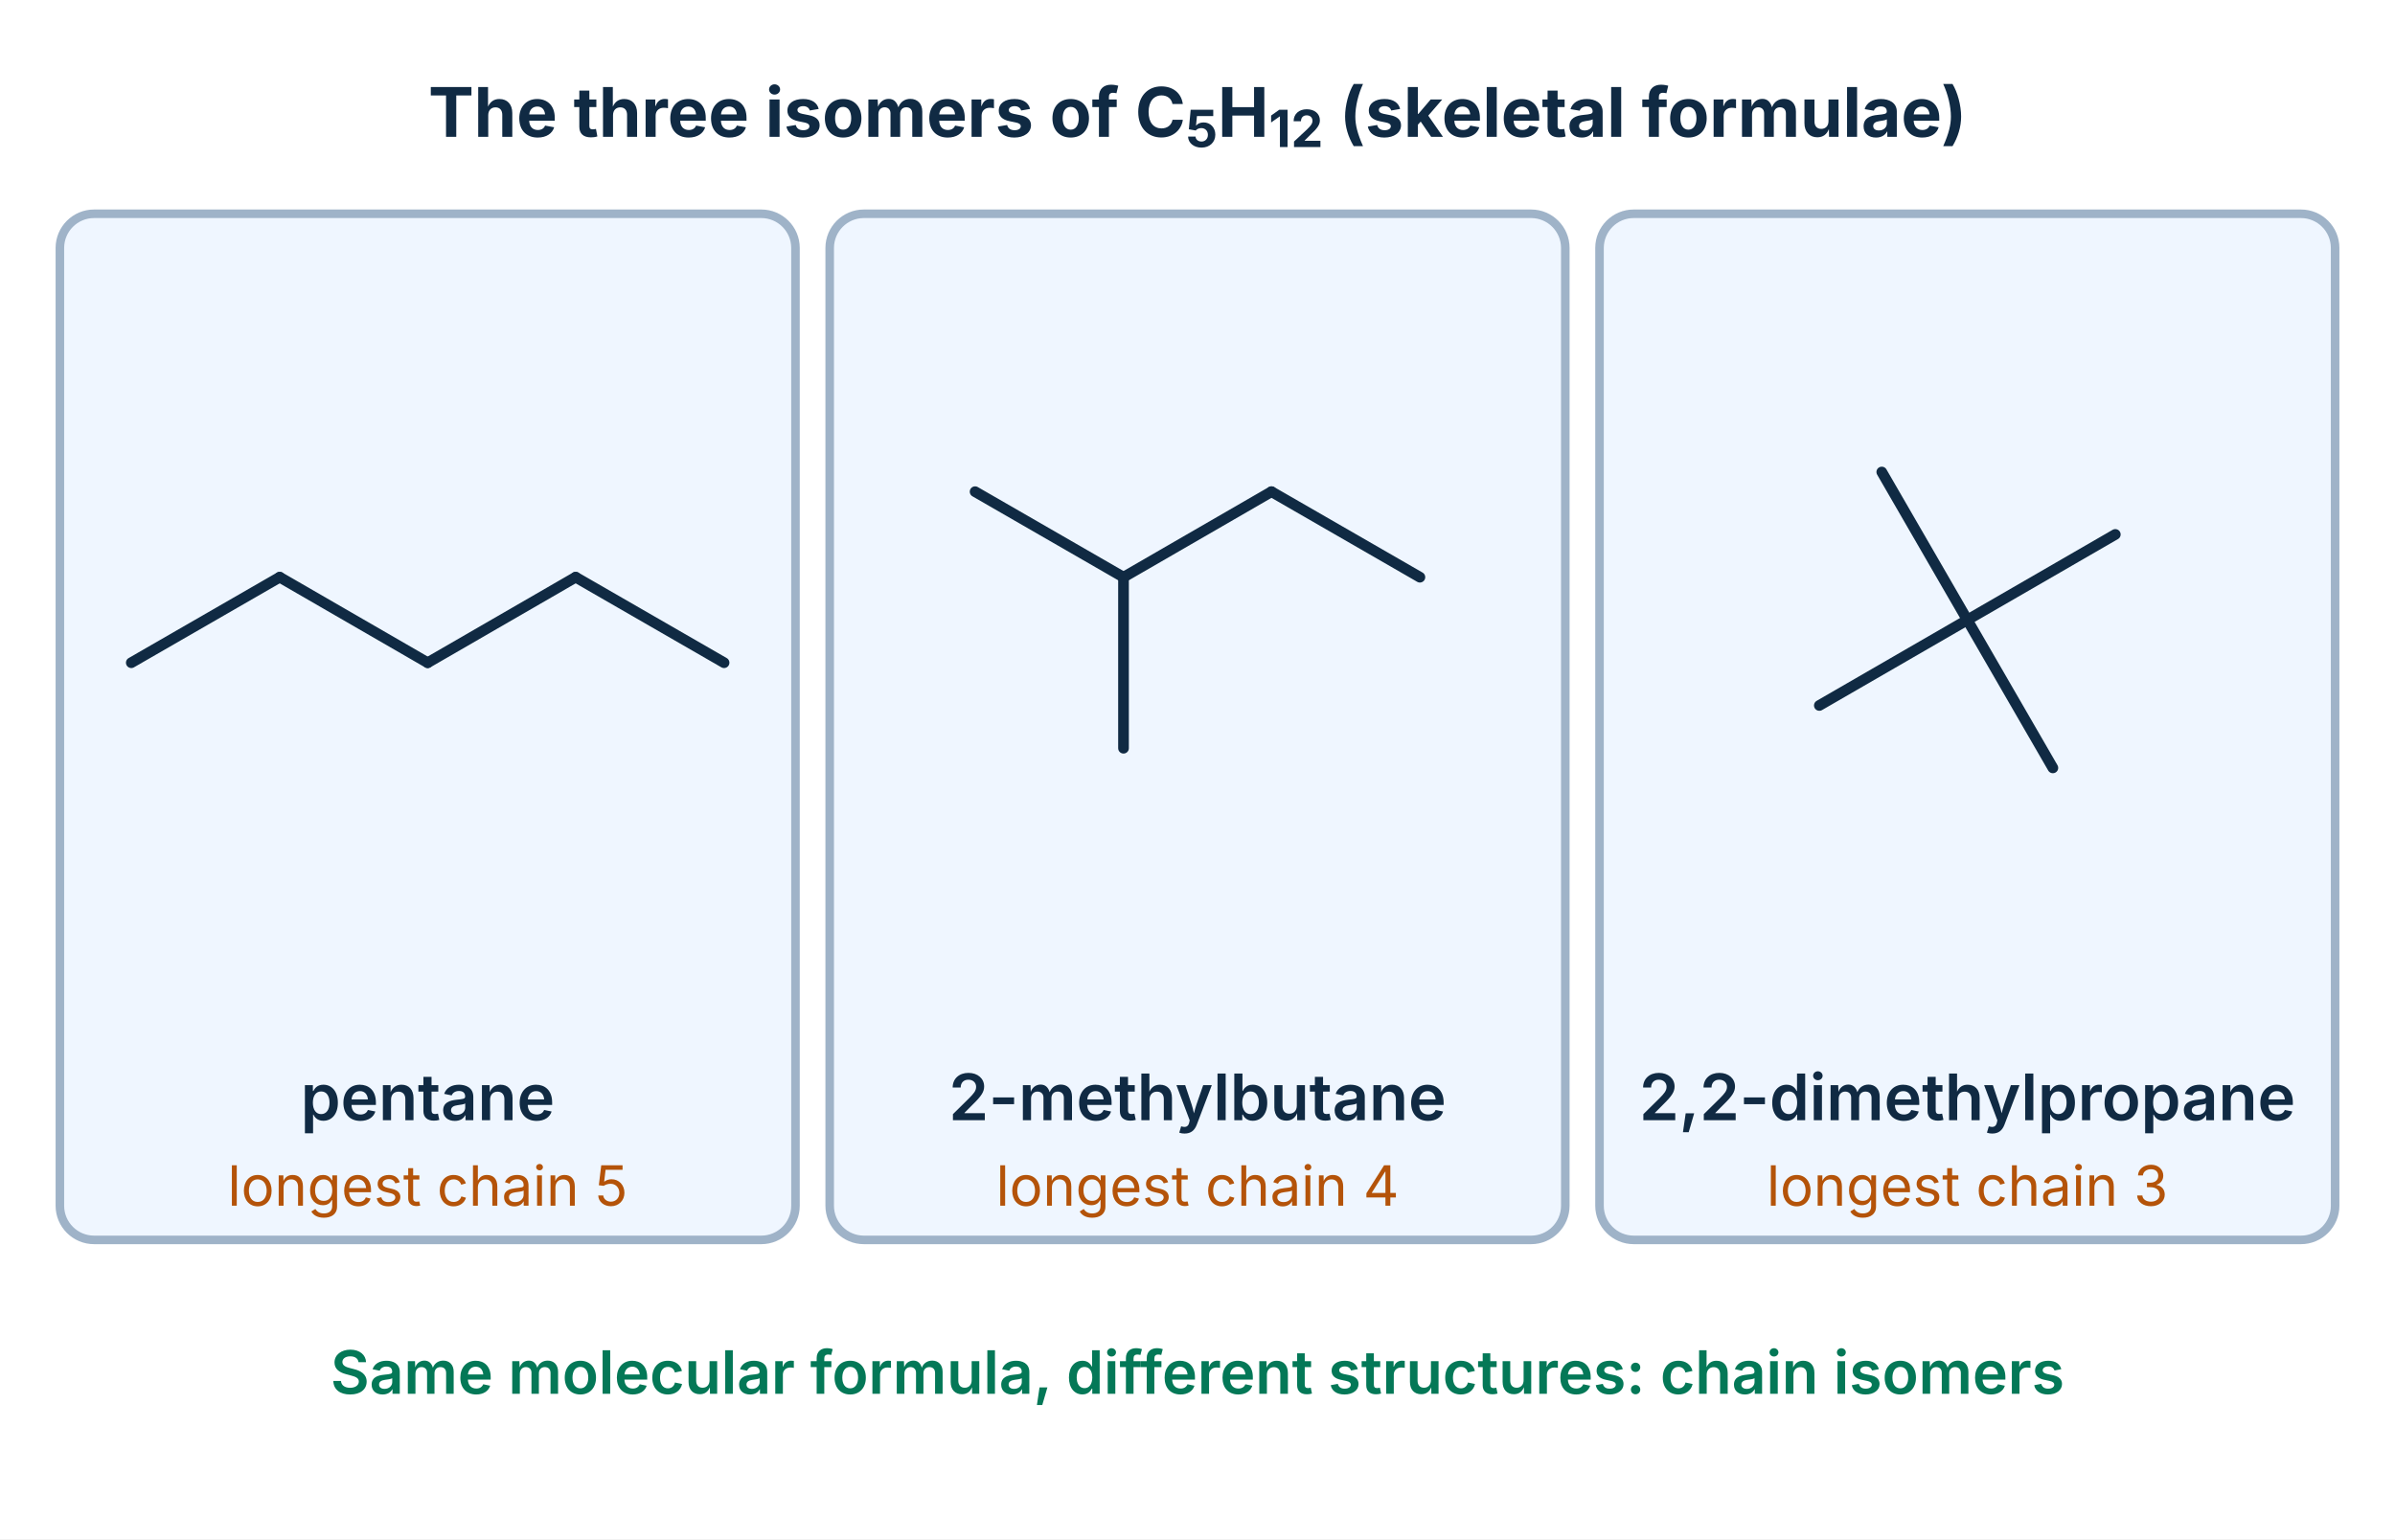
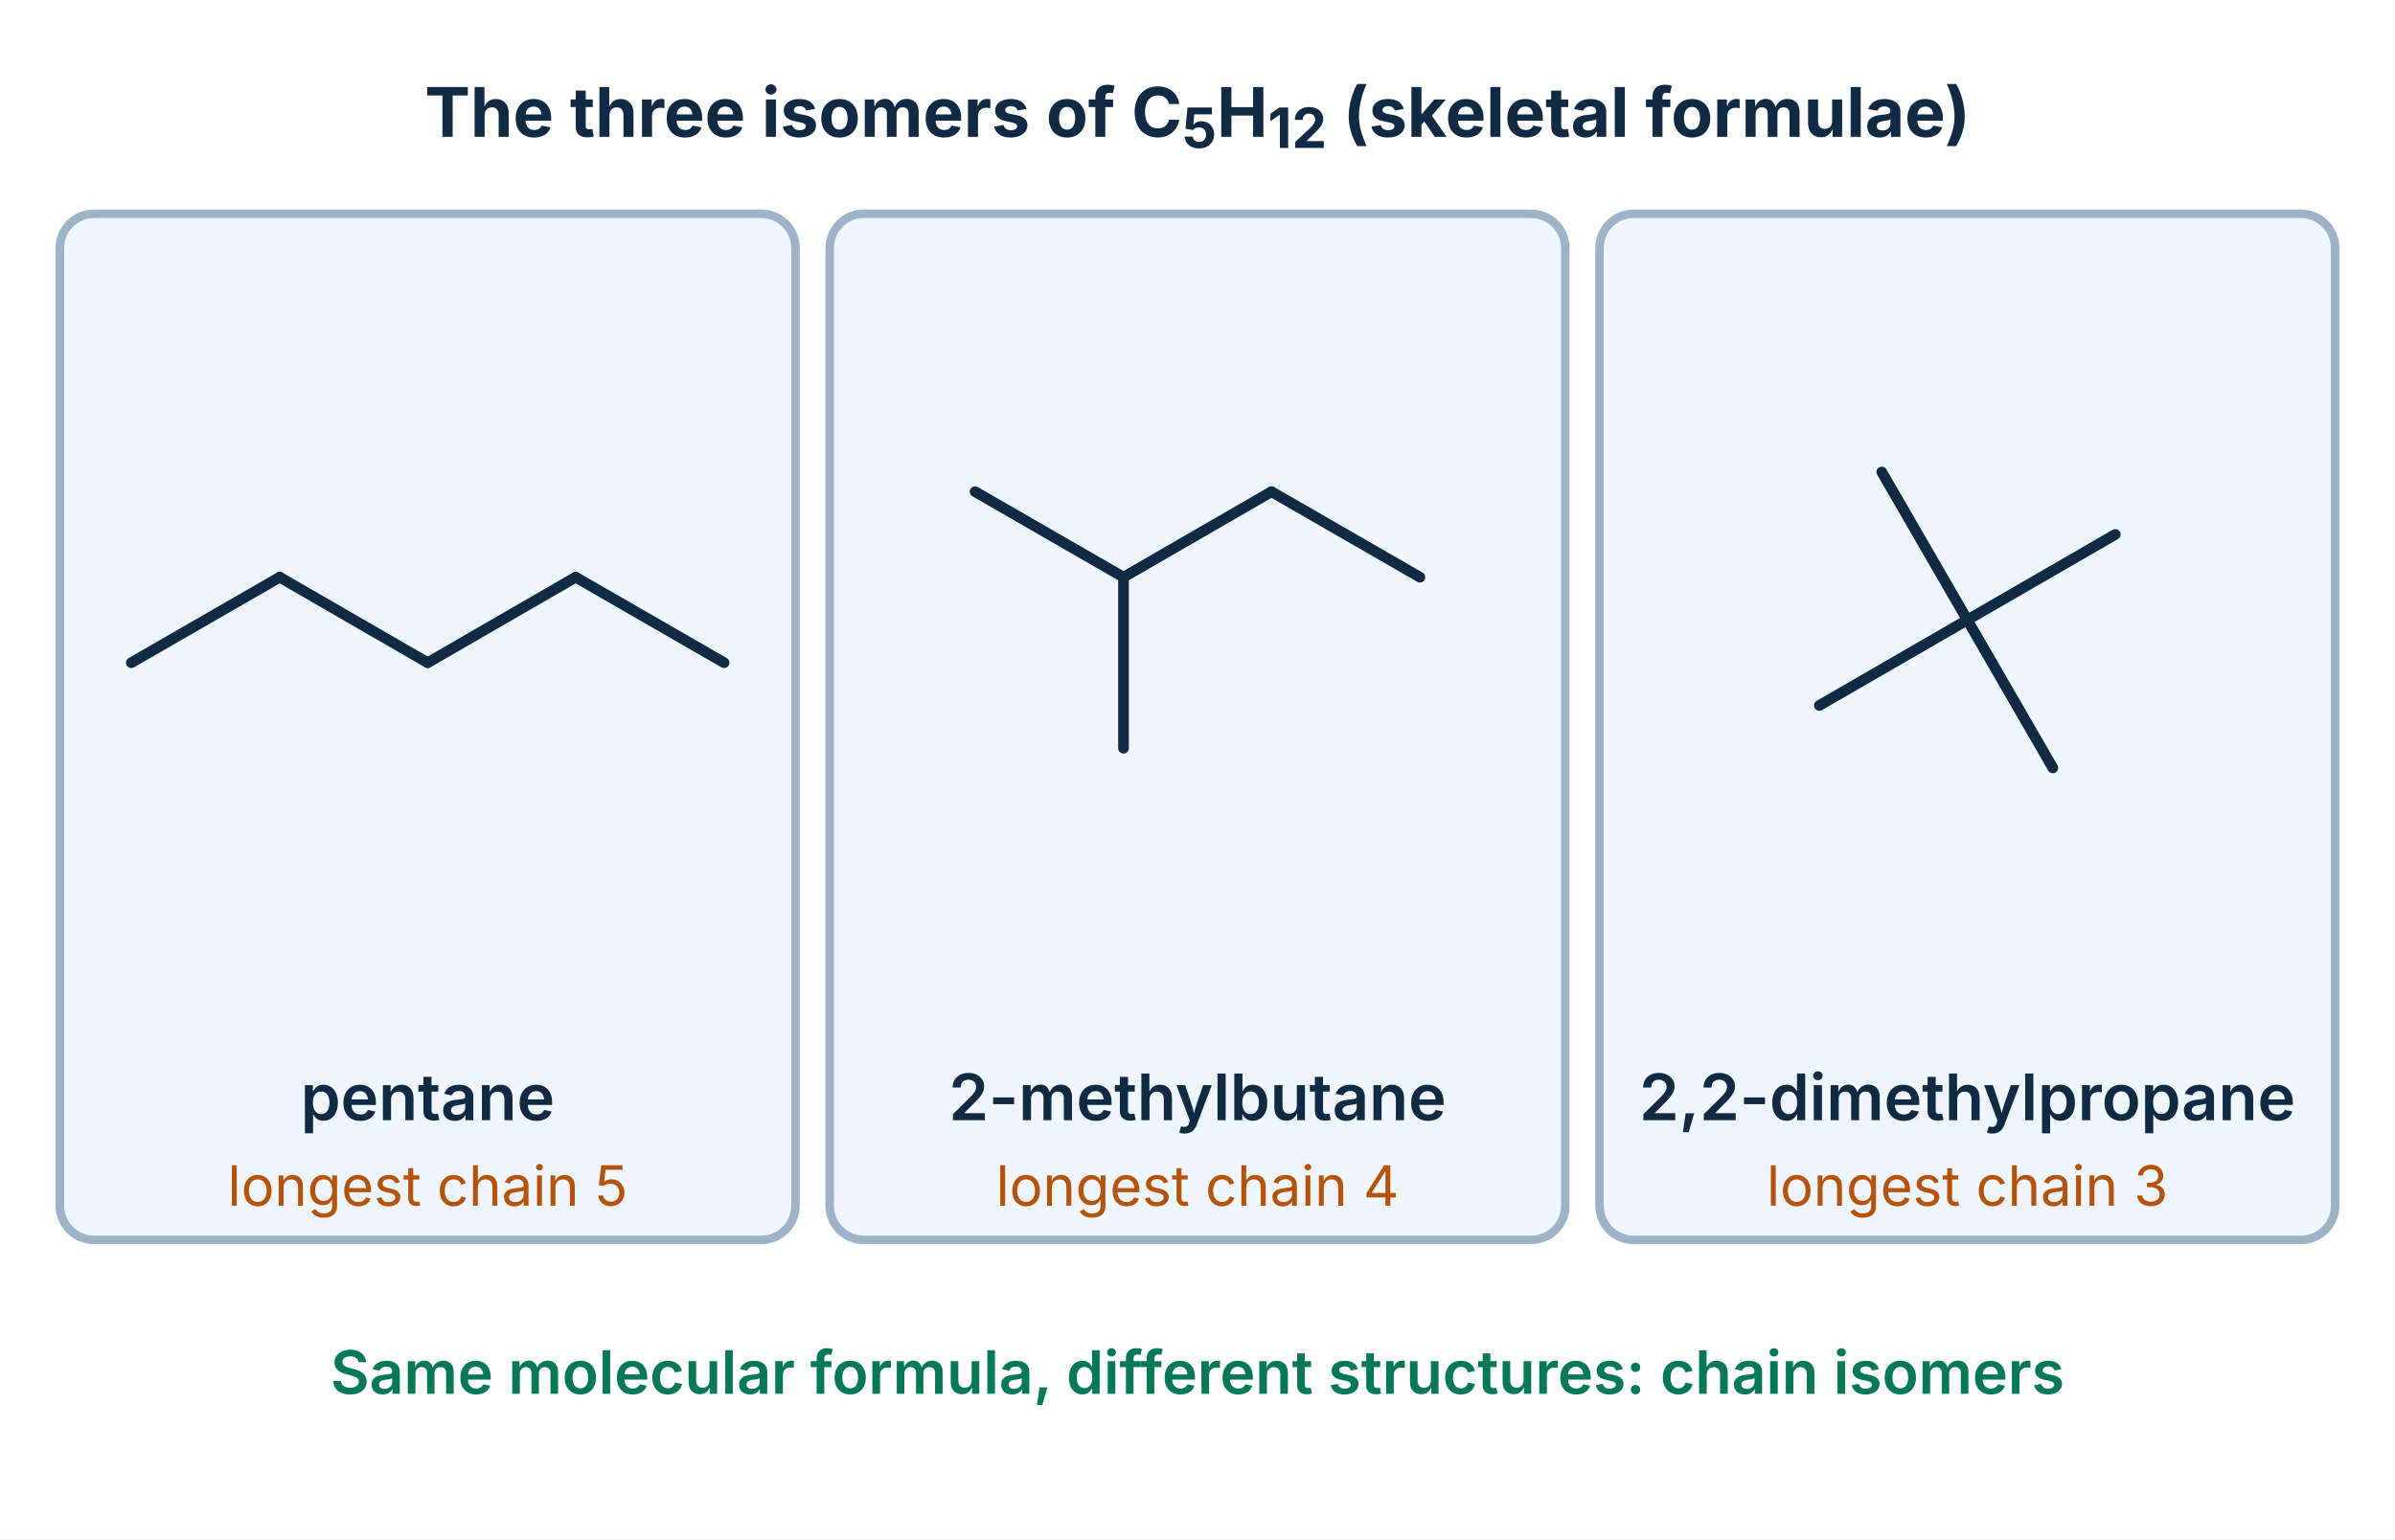
<svg xmlns="http://www.w3.org/2000/svg" viewBox="0 0 560 360" role="img" font-family="Inter, Arial, sans-serif">
  <rect width="560" height="360" fill="#FFFFFF" />
  <defs>
    <marker id="ah" markerWidth="10" markerHeight="10" refX="8" refY="5" orient="auto" markerUnits="userSpaceOnUse">
      <path d="M0,1 L9,5 L0,9 Z" fill="#102A43" />
    </marker>
    <marker id="ahb" markerWidth="10" markerHeight="10" refX="8" refY="5" orient="auto" markerUnits="userSpaceOnUse">
      <path d="M0,1 L9,5 L0,9 Z" fill="#2563EB" />
    </marker>
    <marker id="aha" markerWidth="10" markerHeight="10" refX="8" refY="5" orient="auto" markerUnits="userSpaceOnUse">
      <path d="M0,1 L9,5 L0,9 Z" fill="#B45309" />
    </marker>
  </defs>
-   <text x="280.0" y="32.0" font-size="16" fill="#102A43" text-anchor="middle" font-weight="700">The three isomers of C<tspan baseline-shift="sub" font-size="12">5</tspan>H<tspan baseline-shift="sub" font-size="12">12</tspan> (skeletal formulae)</text>
+   <text x="280.0" y="32.0" font-size="16" fill="#102A43" text-anchor="middle" font-weight="700">The three isomers of C<tspan baseline-shift="sub" font-size="13">5</tspan>H<tspan baseline-shift="sub" font-size="13">12</tspan> (skeletal formulae)</text>
  <rect x="14" y="50" width="172" height="240" rx="8" fill="#EFF6FF" stroke="#9FB3C8" stroke-width="2" />
  <line x1="30.7" y1="155.0" x2="65.4" y2="135.0" stroke="#102A43" stroke-width="2.5" stroke-linecap="round" />
  <line x1="65.4" y1="135.0" x2="100.0" y2="155.0" stroke="#102A43" stroke-width="2.5" stroke-linecap="round" />
  <line x1="100.0" y1="155.0" x2="134.6" y2="135.0" stroke="#102A43" stroke-width="2.5" stroke-linecap="round" />
  <line x1="134.6" y1="135.0" x2="169.3" y2="155.0" stroke="#102A43" stroke-width="2.5" stroke-linecap="round" />
  <text x="100.0" y="262.0" font-size="15" fill="#102A43" text-anchor="middle" font-weight="600">pentane</text>
  <text x="100.0" y="282.0" font-size="13" fill="#B45309" text-anchor="middle" font-weight="400">longest chain 5</text>
  <rect x="194" y="50" width="172" height="240" rx="8" fill="#EFF6FF" stroke="#9FB3C8" stroke-width="2" />
  <line x1="228.0" y1="115.0" x2="262.7" y2="135.0" stroke="#102A43" stroke-width="2.5" stroke-linecap="round" />
  <line x1="262.7" y1="135.0" x2="262.7" y2="175.0" stroke="#102A43" stroke-width="2.5" stroke-linecap="round" />
  <line x1="262.7" y1="135.0" x2="297.3" y2="115.0" stroke="#102A43" stroke-width="2.5" stroke-linecap="round" />
  <line x1="297.3" y1="115.0" x2="332.0" y2="135.0" stroke="#102A43" stroke-width="2.5" stroke-linecap="round" />
  <text x="280.0" y="262.0" font-size="15" fill="#102A43" text-anchor="middle" font-weight="600">2-methylbutane</text>
  <text x="280.0" y="282.0" font-size="13" fill="#B45309" text-anchor="middle" font-weight="400">longest chain 4</text>
  <rect x="374" y="50" width="172" height="240" rx="8" fill="#EFF6FF" stroke="#9FB3C8" stroke-width="2" />
  <line x1="425.4" y1="165.0" x2="460.0" y2="145.0" stroke="#102A43" stroke-width="2.5" stroke-linecap="round" />
  <line x1="460.0" y1="145.0" x2="494.6" y2="125.0" stroke="#102A43" stroke-width="2.5" stroke-linecap="round" />
  <line x1="460.0" y1="145.0" x2="480.0" y2="179.6" stroke="#102A43" stroke-width="2.5" stroke-linecap="round" />
  <line x1="460.0" y1="145.0" x2="440.0" y2="110.4" stroke="#102A43" stroke-width="2.5" stroke-linecap="round" />
  <text x="460.0" y="262.0" font-size="15" fill="#102A43" text-anchor="middle" font-weight="600">2,2-dimethylpropane</text>
  <text x="460.0" y="282.0" font-size="13" fill="#B45309" text-anchor="middle" font-weight="400">longest chain 3</text>
  <text x="280.0" y="326.0" font-size="14" fill="#047857" text-anchor="middle" font-weight="600">Same molecular formula, different structures: chain isomers</text>
</svg>
